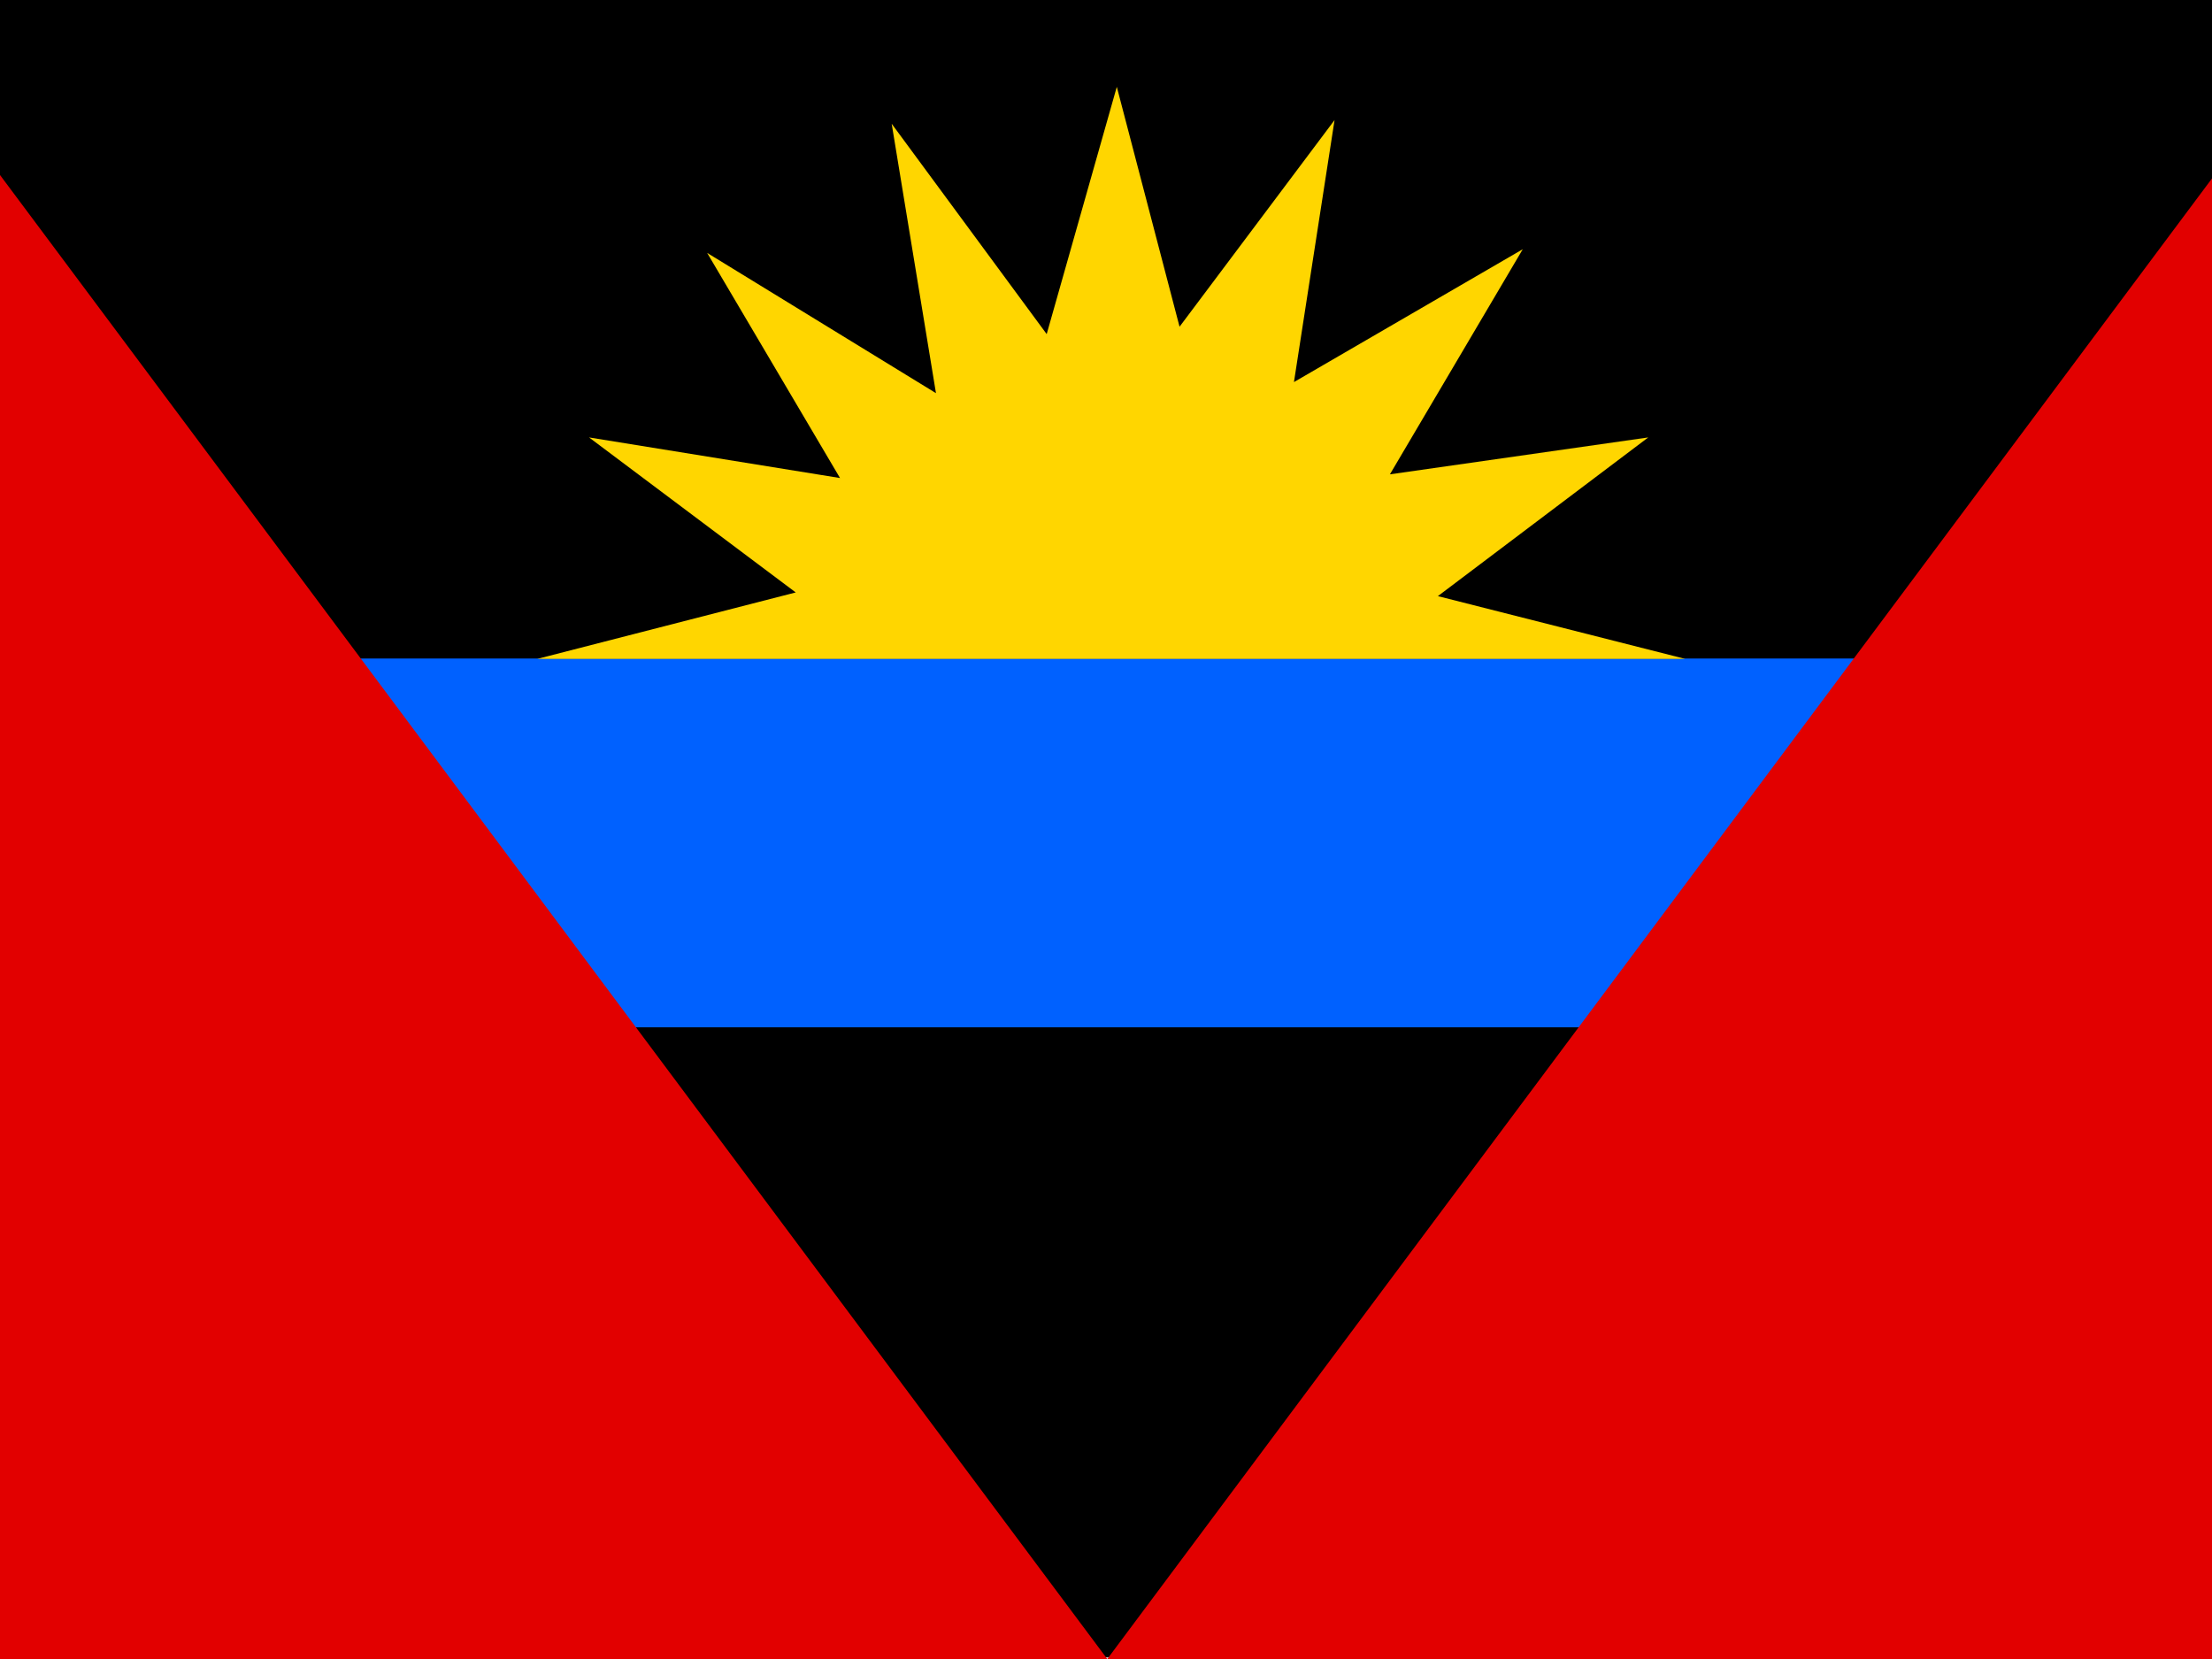
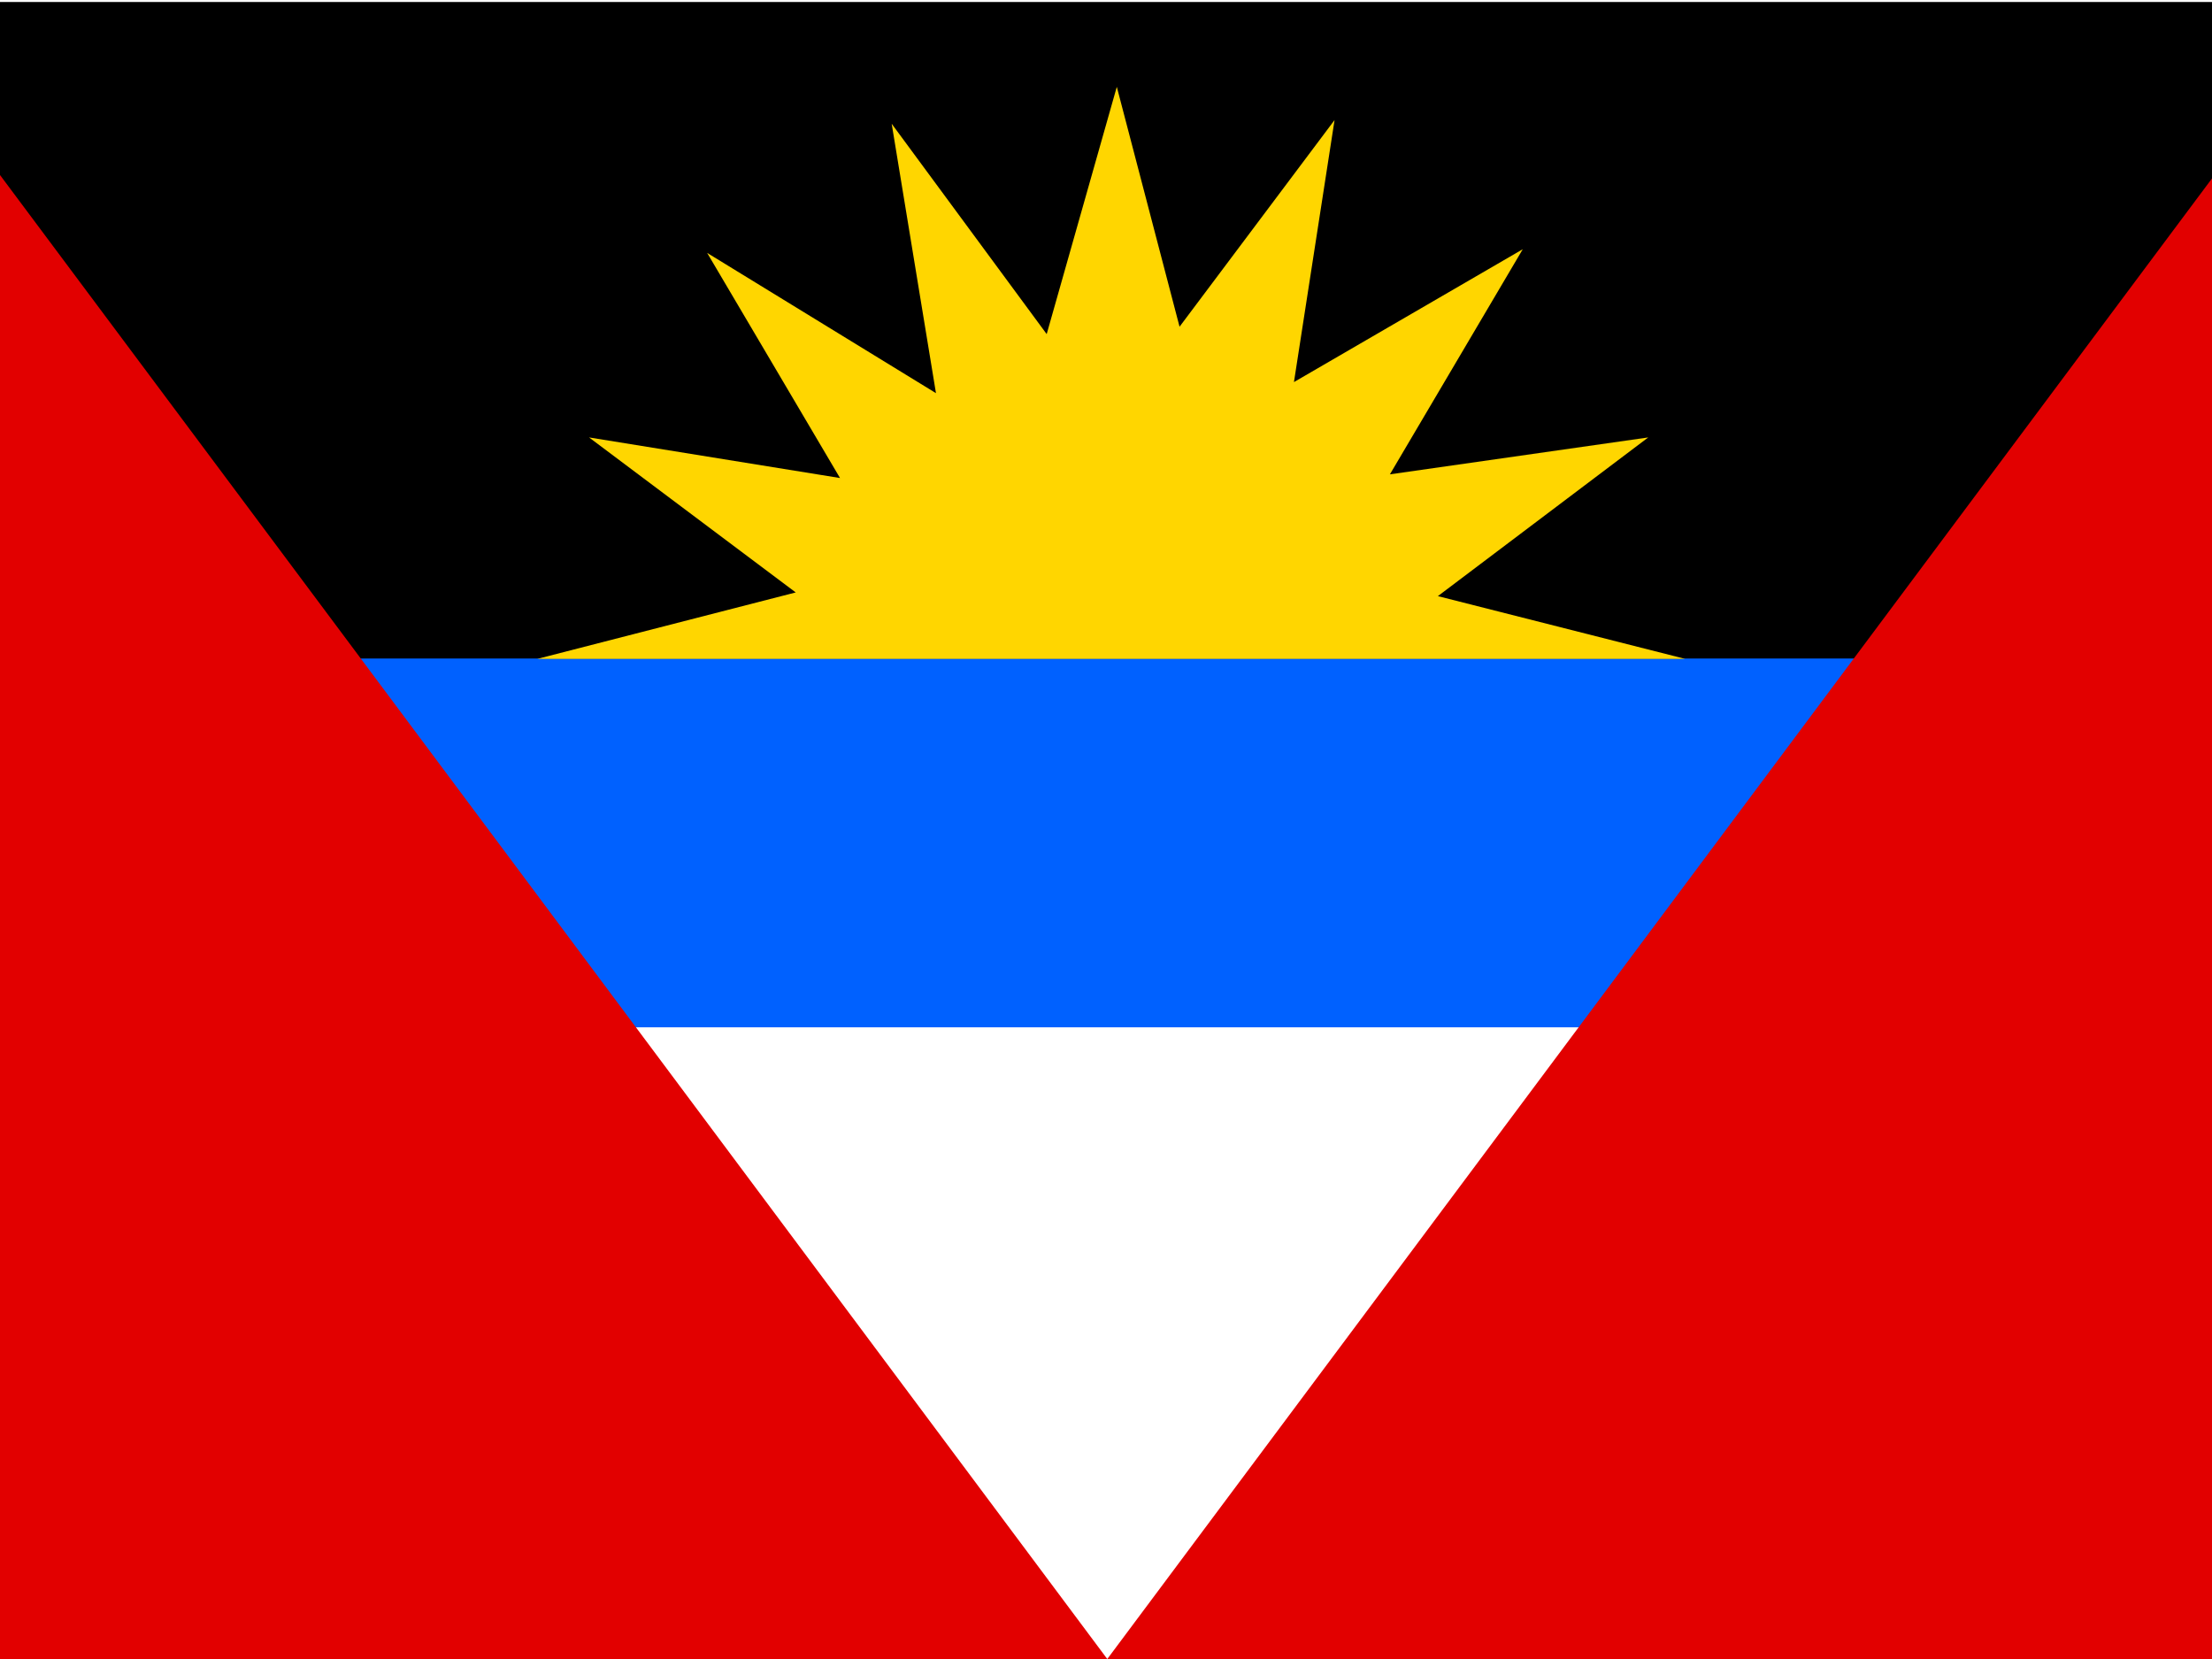
<svg xmlns="http://www.w3.org/2000/svg" height="480" width="640">
  <defs>
    <clipPath id="a">
      <path fill-opacity=".67" d="M-79.698 0h682.67v512h-682.67z" />
    </clipPath>
  </defs>
  <g clip-path="url(#a)" fill-rule="evenodd" transform="translate(74.717) scale(.9375)">
-     <path fill="black" d="M-120 0h763.27v511.49H-120z" />
+     <path fill="#fff" d="M-120 0h763.27v511.49H-120z" />
    <path d="M-118.31.617h760.88v216.09h-760.88z" />
    <path fill="#0061ff" d="M21.3 203.23h505.01v113.82H21.3z" />
    <path d="M642.75 1.753v510.25H262.03L642.75 1.753z" fill="#e20000" />
    <path d="M-118.69 1.753v510.25h380.72L-118.69 1.753z" fill="#e20000" />
    <path d="M440.37 203.34l-76.31-19.363L428.98 135l-79.726 11.39 41.003-69.475-70.616 41.003 12.53-80.867-47.837 63.783L264.97 26.8l-21.64 76.31-47.837-64.92 13.667 83.145-70.615-43.282 41.003 69.476-77.45-12.53 63.783 47.838-79.727 20.5h354.22z" fill="#ffd600" />
  </g>
</svg>
